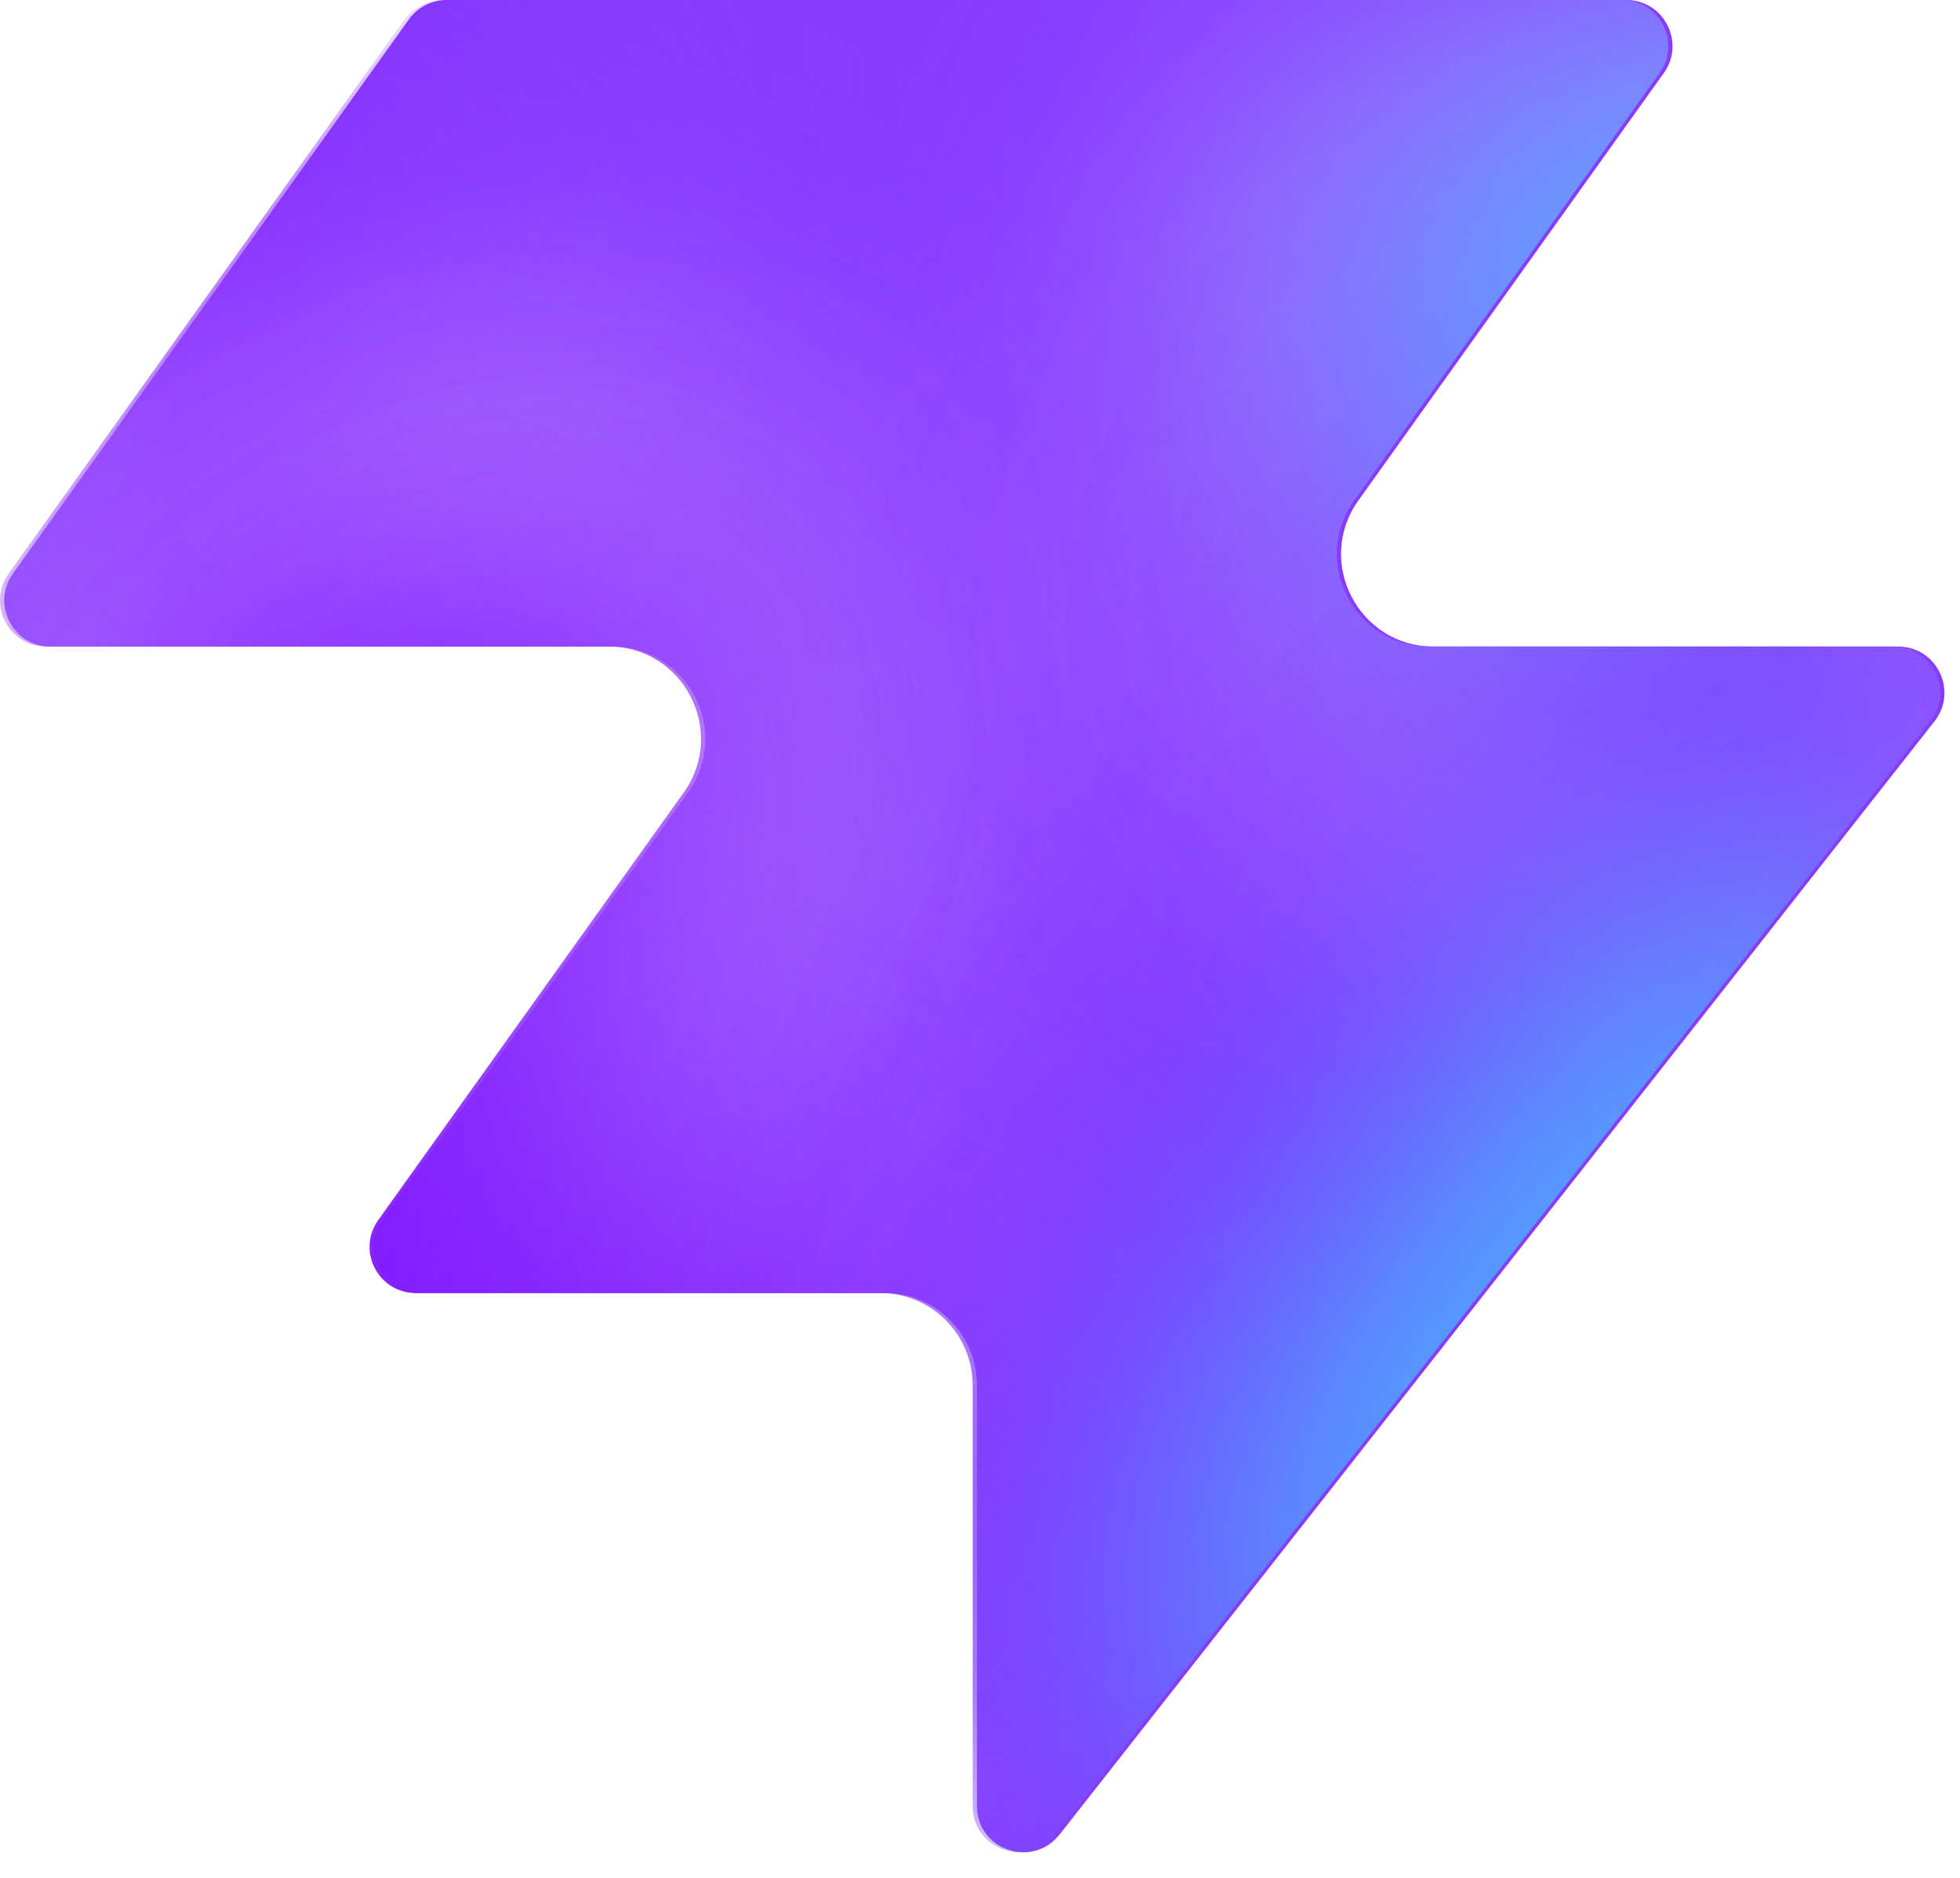
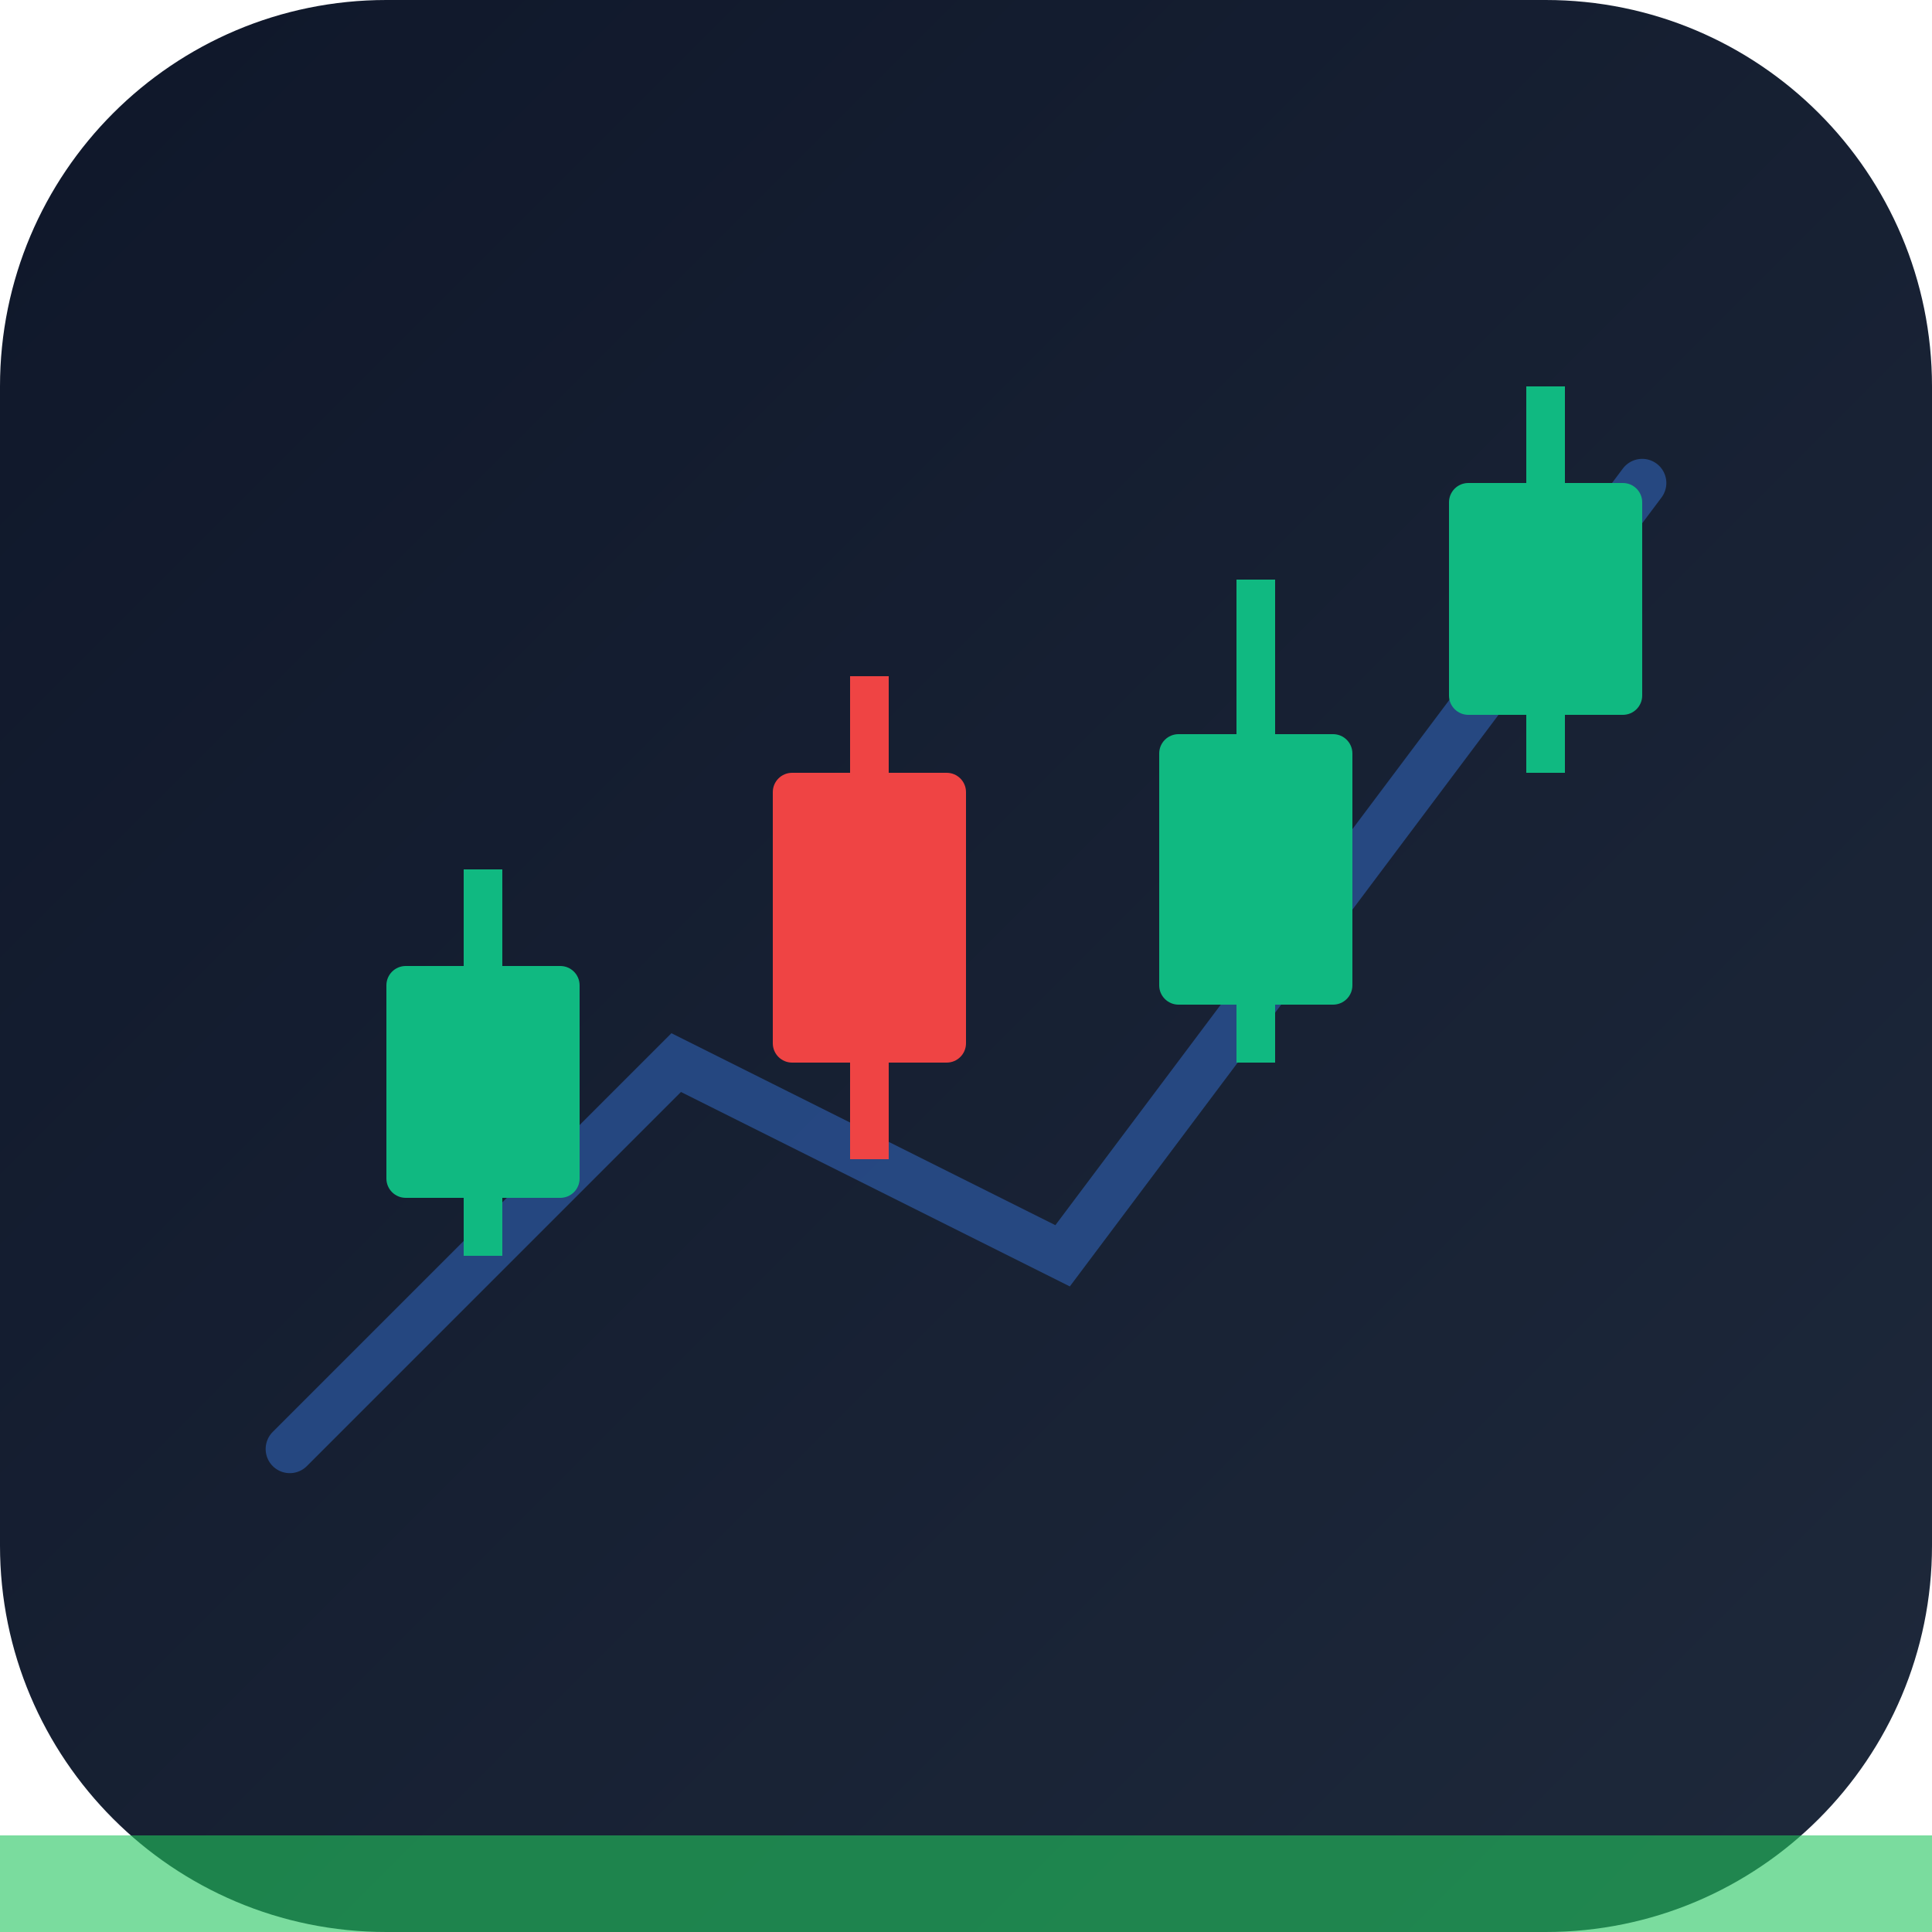
- <svg xmlns="http://www.w3.org/2000/svg" width="48" height="46" fill="none" viewBox="0 0 48 46">
-   <path fill="#863bff" d="M25.946 44.938c-.664.845-2.021.375-2.021-.698V33.937a2.26 2.26 0 0 0-2.262-2.262H10.287c-.92 0-1.456-1.04-.92-1.788l7.48-10.471c1.07-1.497 0-3.578-1.842-3.578H1.237c-.92 0-1.456-1.04-.92-1.788L10.013.474c.214-.297.556-.474.92-.474h28.894c.92 0 1.456 1.04.92 1.788l-7.48 10.471c-1.07 1.498 0 3.579 1.842 3.579h11.377c.943 0 1.473 1.088.89 1.83L25.947 44.94z" style="fill:#863bff;fill:color(display-p3 .525 .23 1);fill-opacity:1" />
-   <mask id="a" width="48" height="46" x="0" y="0" maskUnits="userSpaceOnUse" style="mask-type:alpha">
-     <path fill="#000" d="M25.842 44.938c-.664.844-2.021.375-2.021-.698V33.937a2.26 2.26 0 0 0-2.262-2.262H10.183c-.92 0-1.456-1.04-.92-1.788l7.48-10.471c1.07-1.498 0-3.579-1.842-3.579H1.133c-.92 0-1.456-1.04-.92-1.787L9.91.473c.214-.297.556-.474.92-.474h28.894c.92 0 1.456 1.04.92 1.788l-7.48 10.471c-1.07 1.498 0 3.578 1.842 3.578h11.377c.943 0 1.473 1.088.89 1.832L25.843 44.94z" style="fill:#000;fill-opacity:1" />
-   </mask>
-   <g mask="url(#a)">
-     <g filter="url(#b)">
-       <ellipse cx="5.508" cy="14.704" fill="#ede6ff" rx="5.508" ry="14.704" style="fill:#ede6ff;fill:color(display-p3 .927 .903 1);fill-opacity:1" transform="matrix(.00324 1 1 -.00324 -4.47 31.516)" />
-     </g>
-     <g filter="url(#c)">
-       <ellipse cx="10.399" cy="29.851" fill="#ede6ff" rx="10.399" ry="29.851" style="fill:#ede6ff;fill:color(display-p3 .927 .903 1);fill-opacity:1" transform="matrix(.00324 1 1 -.00324 -39.328 7.883)" />
-     </g>
-     <g filter="url(#d)">
-       <ellipse cx="5.508" cy="30.487" fill="#7e14ff" rx="5.508" ry="30.487" style="fill:#7e14ff;fill:color(display-p3 .492 .077 1);fill-opacity:1" transform="rotate(89.814 -25.913 -14.639)scale(1 -1)" />
-     </g>
-     <g filter="url(#e)">
-       <ellipse cx="5.508" cy="30.599" fill="#7e14ff" rx="5.508" ry="30.599" style="fill:#7e14ff;fill:color(display-p3 .492 .077 1);fill-opacity:1" transform="rotate(89.814 -32.644 -3.334)scale(1 -1)" />
-     </g>
-     <g filter="url(#f)">
-       <ellipse cx="5.508" cy="30.599" fill="#7e14ff" rx="5.508" ry="30.599" style="fill:#7e14ff;fill:color(display-p3 .492 .077 1);fill-opacity:1" transform="matrix(.00324 1 1 -.00324 -34.34 30.47)" />
-     </g>
-     <g filter="url(#g)">
-       <ellipse cx="14.072" cy="22.078" fill="#ede6ff" rx="14.072" ry="22.078" style="fill:#ede6ff;fill:color(display-p3 .927 .903 1);fill-opacity:1" transform="rotate(93.35 24.506 48.493)scale(-1 1)" />
-     </g>
-     <g filter="url(#h)">
-       <ellipse cx="3.47" cy="21.501" fill="#7e14ff" rx="3.47" ry="21.501" style="fill:#7e14ff;fill:color(display-p3 .492 .077 1);fill-opacity:1" transform="rotate(89.009 28.708 47.59)scale(-1 1)" />
-     </g>
-     <g filter="url(#i)">
-       <ellipse cx="3.47" cy="21.501" fill="#7e14ff" rx="3.47" ry="21.501" style="fill:#7e14ff;fill:color(display-p3 .492 .077 1);fill-opacity:1" transform="rotate(89.009 28.708 47.59)scale(-1 1)" />
-     </g>
-     <g filter="url(#j)">
-       <ellipse cx=".387" cy="8.972" fill="#7e14ff" rx="4.407" ry="29.108" style="fill:#7e14ff;fill:color(display-p3 .492 .077 1);fill-opacity:1" transform="rotate(39.51 .387 8.972)" />
-     </g>
-     <g filter="url(#k)">
-       <ellipse cx="47.523" cy="-6.092" fill="#7e14ff" rx="4.407" ry="29.108" style="fill:#7e14ff;fill:color(display-p3 .492 .077 1);fill-opacity:1" transform="rotate(37.892 47.523 -6.092)" />
-     </g>
-     <g filter="url(#l)">
-       <ellipse cx="41.412" cy="6.333" fill="#47bfff" rx="5.971" ry="9.665" style="fill:#47bfff;fill:color(display-p3 .28 .748 1);fill-opacity:1" transform="rotate(37.892 41.412 6.333)" />
-     </g>
-     <g filter="url(#m)">
-       <ellipse cx="-1.879" cy="38.332" fill="#7e14ff" rx="4.407" ry="29.108" style="fill:#7e14ff;fill:color(display-p3 .492 .077 1);fill-opacity:1" transform="rotate(37.892 -1.88 38.332)" />
-     </g>
-     <g filter="url(#n)">
-       <ellipse cx="-1.879" cy="38.332" fill="#7e14ff" rx="4.407" ry="29.108" style="fill:#7e14ff;fill:color(display-p3 .492 .077 1);fill-opacity:1" transform="rotate(37.892 -1.88 38.332)" />
-     </g>
-     <g filter="url(#o)">
-       <ellipse cx="35.651" cy="29.907" fill="#7e14ff" rx="4.407" ry="29.108" style="fill:#7e14ff;fill:color(display-p3 .492 .077 1);fill-opacity:1" transform="rotate(37.892 35.651 29.907)" />
-     </g>
-     <g filter="url(#p)">
-       <ellipse cx="38.418" cy="32.4" fill="#47bfff" rx="5.971" ry="15.297" style="fill:#47bfff;fill:color(display-p3 .28 .748 1);fill-opacity:1" transform="rotate(37.892 38.418 32.4)" />
-     </g>
-   </g>
+ <svg xmlns="http://www.w3.org/2000/svg" viewBox="0 0 100 100">
  <defs>
-     <filter id="b" width="60.045" height="41.654" x="-19.77" y="16.149" color-interpolation-filters="sRGB" filterUnits="userSpaceOnUse">
-       <feFlood flood-opacity="0" result="BackgroundImageFix" />
-       <feBlend in="SourceGraphic" in2="BackgroundImageFix" result="shape" />
-       <feGaussianBlur result="effect1_foregroundBlur_2002_17158" stdDeviation="7.659" />
-     </filter>
-     <filter id="c" width="90.34" height="51.437" x="-54.613" y="-7.533" color-interpolation-filters="sRGB" filterUnits="userSpaceOnUse">
-       <feFlood flood-opacity="0" result="BackgroundImageFix" />
-       <feBlend in="SourceGraphic" in2="BackgroundImageFix" result="shape" />
-       <feGaussianBlur result="effect1_foregroundBlur_2002_17158" stdDeviation="7.659" />
-     </filter>
-     <filter id="d" width="79.355" height="29.4" x="-49.64" y="2.03" color-interpolation-filters="sRGB" filterUnits="userSpaceOnUse">
-       <feFlood flood-opacity="0" result="BackgroundImageFix" />
-       <feBlend in="SourceGraphic" in2="BackgroundImageFix" result="shape" />
-       <feGaussianBlur result="effect1_foregroundBlur_2002_17158" stdDeviation="4.596" />
-     </filter>
-     <filter id="e" width="79.579" height="29.4" x="-45.045" y="20.029" color-interpolation-filters="sRGB" filterUnits="userSpaceOnUse">
-       <feFlood flood-opacity="0" result="BackgroundImageFix" />
-       <feBlend in="SourceGraphic" in2="BackgroundImageFix" result="shape" />
-       <feGaussianBlur result="effect1_foregroundBlur_2002_17158" stdDeviation="4.596" />
-     </filter>
-     <filter id="f" width="79.579" height="29.4" x="-43.513" y="21.178" color-interpolation-filters="sRGB" filterUnits="userSpaceOnUse">
-       <feFlood flood-opacity="0" result="BackgroundImageFix" />
-       <feBlend in="SourceGraphic" in2="BackgroundImageFix" result="shape" />
-       <feGaussianBlur result="effect1_foregroundBlur_2002_17158" stdDeviation="4.596" />
-     </filter>
-     <filter id="g" width="74.749" height="58.852" x="15.756" y="-17.901" color-interpolation-filters="sRGB" filterUnits="userSpaceOnUse">
-       <feFlood flood-opacity="0" result="BackgroundImageFix" />
-       <feBlend in="SourceGraphic" in2="BackgroundImageFix" result="shape" />
-       <feGaussianBlur result="effect1_foregroundBlur_2002_17158" stdDeviation="7.659" />
-     </filter>
-     <filter id="h" width="61.377" height="25.362" x="23.548" y="2.284" color-interpolation-filters="sRGB" filterUnits="userSpaceOnUse">
-       <feFlood flood-opacity="0" result="BackgroundImageFix" />
-       <feBlend in="SourceGraphic" in2="BackgroundImageFix" result="shape" />
-       <feGaussianBlur result="effect1_foregroundBlur_2002_17158" stdDeviation="4.596" />
-     </filter>
-     <filter id="i" width="61.377" height="25.362" x="23.548" y="2.284" color-interpolation-filters="sRGB" filterUnits="userSpaceOnUse">
-       <feFlood flood-opacity="0" result="BackgroundImageFix" />
-       <feBlend in="SourceGraphic" in2="BackgroundImageFix" result="shape" />
-       <feGaussianBlur result="effect1_foregroundBlur_2002_17158" stdDeviation="4.596" />
-     </filter>
-     <filter id="j" width="56.045" height="63.649" x="-27.636" y="-22.853" color-interpolation-filters="sRGB" filterUnits="userSpaceOnUse">
-       <feFlood flood-opacity="0" result="BackgroundImageFix" />
-       <feBlend in="SourceGraphic" in2="BackgroundImageFix" result="shape" />
-       <feGaussianBlur result="effect1_foregroundBlur_2002_17158" stdDeviation="4.596" />
-     </filter>
-     <filter id="k" width="54.814" height="64.646" x="20.116" y="-38.415" color-interpolation-filters="sRGB" filterUnits="userSpaceOnUse">
-       <feFlood flood-opacity="0" result="BackgroundImageFix" />
-       <feBlend in="SourceGraphic" in2="BackgroundImageFix" result="shape" />
-       <feGaussianBlur result="effect1_foregroundBlur_2002_17158" stdDeviation="4.596" />
-     </filter>
-     <filter id="l" width="33.541" height="35.313" x="24.641" y="-11.323" color-interpolation-filters="sRGB" filterUnits="userSpaceOnUse">
-       <feFlood flood-opacity="0" result="BackgroundImageFix" />
-       <feBlend in="SourceGraphic" in2="BackgroundImageFix" result="shape" />
-       <feGaussianBlur result="effect1_foregroundBlur_2002_17158" stdDeviation="4.596" />
-     </filter>
-     <filter id="m" width="54.814" height="64.646" x="-29.286" y="6.009" color-interpolation-filters="sRGB" filterUnits="userSpaceOnUse">
-       <feFlood flood-opacity="0" result="BackgroundImageFix" />
-       <feBlend in="SourceGraphic" in2="BackgroundImageFix" result="shape" />
-       <feGaussianBlur result="effect1_foregroundBlur_2002_17158" stdDeviation="4.596" />
-     </filter>
-     <filter id="n" width="54.814" height="64.646" x="-29.286" y="6.009" color-interpolation-filters="sRGB" filterUnits="userSpaceOnUse">
-       <feFlood flood-opacity="0" result="BackgroundImageFix" />
-       <feBlend in="SourceGraphic" in2="BackgroundImageFix" result="shape" />
-       <feGaussianBlur result="effect1_foregroundBlur_2002_17158" stdDeviation="4.596" />
-     </filter>
-     <filter id="o" width="54.814" height="64.646" x="8.244" y="-2.416" color-interpolation-filters="sRGB" filterUnits="userSpaceOnUse">
-       <feFlood flood-opacity="0" result="BackgroundImageFix" />
-       <feBlend in="SourceGraphic" in2="BackgroundImageFix" result="shape" />
-       <feGaussianBlur result="effect1_foregroundBlur_2002_17158" stdDeviation="4.596" />
-     </filter>
-     <filter id="p" width="39.409" height="43.623" x="18.713" y="10.588" color-interpolation-filters="sRGB" filterUnits="userSpaceOnUse">
-       <feFlood flood-opacity="0" result="BackgroundImageFix" />
-       <feBlend in="SourceGraphic" in2="BackgroundImageFix" result="shape" />
-       <feGaussianBlur result="effect1_foregroundBlur_2002_17158" stdDeviation="4.596" />
-     </filter>
+     <linearGradient id="bg" x1="0%" y1="0%" x2="100%" y2="100%">
+       <stop offset="0%" style="stop-color:#0f172a;stop-opacity:1" />
+       <stop offset="100%" style="stop-color:#1e293b;stop-opacity:1" />
+     </linearGradient>
  </defs>
+   <rect width="100" height="100" fill="url(#bg)" rx="20" />
+   <path d="M 15 75 L 35 55 L 55 65 L 85 25" stroke="#3b82f6" stroke-width="2.5" fill="none" stroke-linecap="round" opacity="0.4" />
+   <line x1="25" y1="45" x2="25" y2="65" stroke="#10b981" stroke-width="2" />
+   <rect x="20" y="50" width="10" height="12" fill="#10b981" rx="1" />
+   <line x1="45" y1="35" x2="45" y2="60" stroke="#ef4444" stroke-width="2" />
+   <rect x="40" y="40" width="10" height="15" fill="#ef4444" rx="1" />
+   <line x1="65" y1="30" x2="65" y2="55" stroke="#10b981" stroke-width="2" />
+   <rect x="60" y="38" width="10" height="14" fill="#10b981" rx="1" />
+   <line x1="80" y1="20" x2="80" y2="40" stroke="#10b981" stroke-width="2" />
+   <rect x="75" y="25" width="10" height="12" fill="#10b981" rx="1" />
+   <rect x="0" y="95" width="100" height="5" fill="#22c55e" opacity="0.6" />
</svg>
